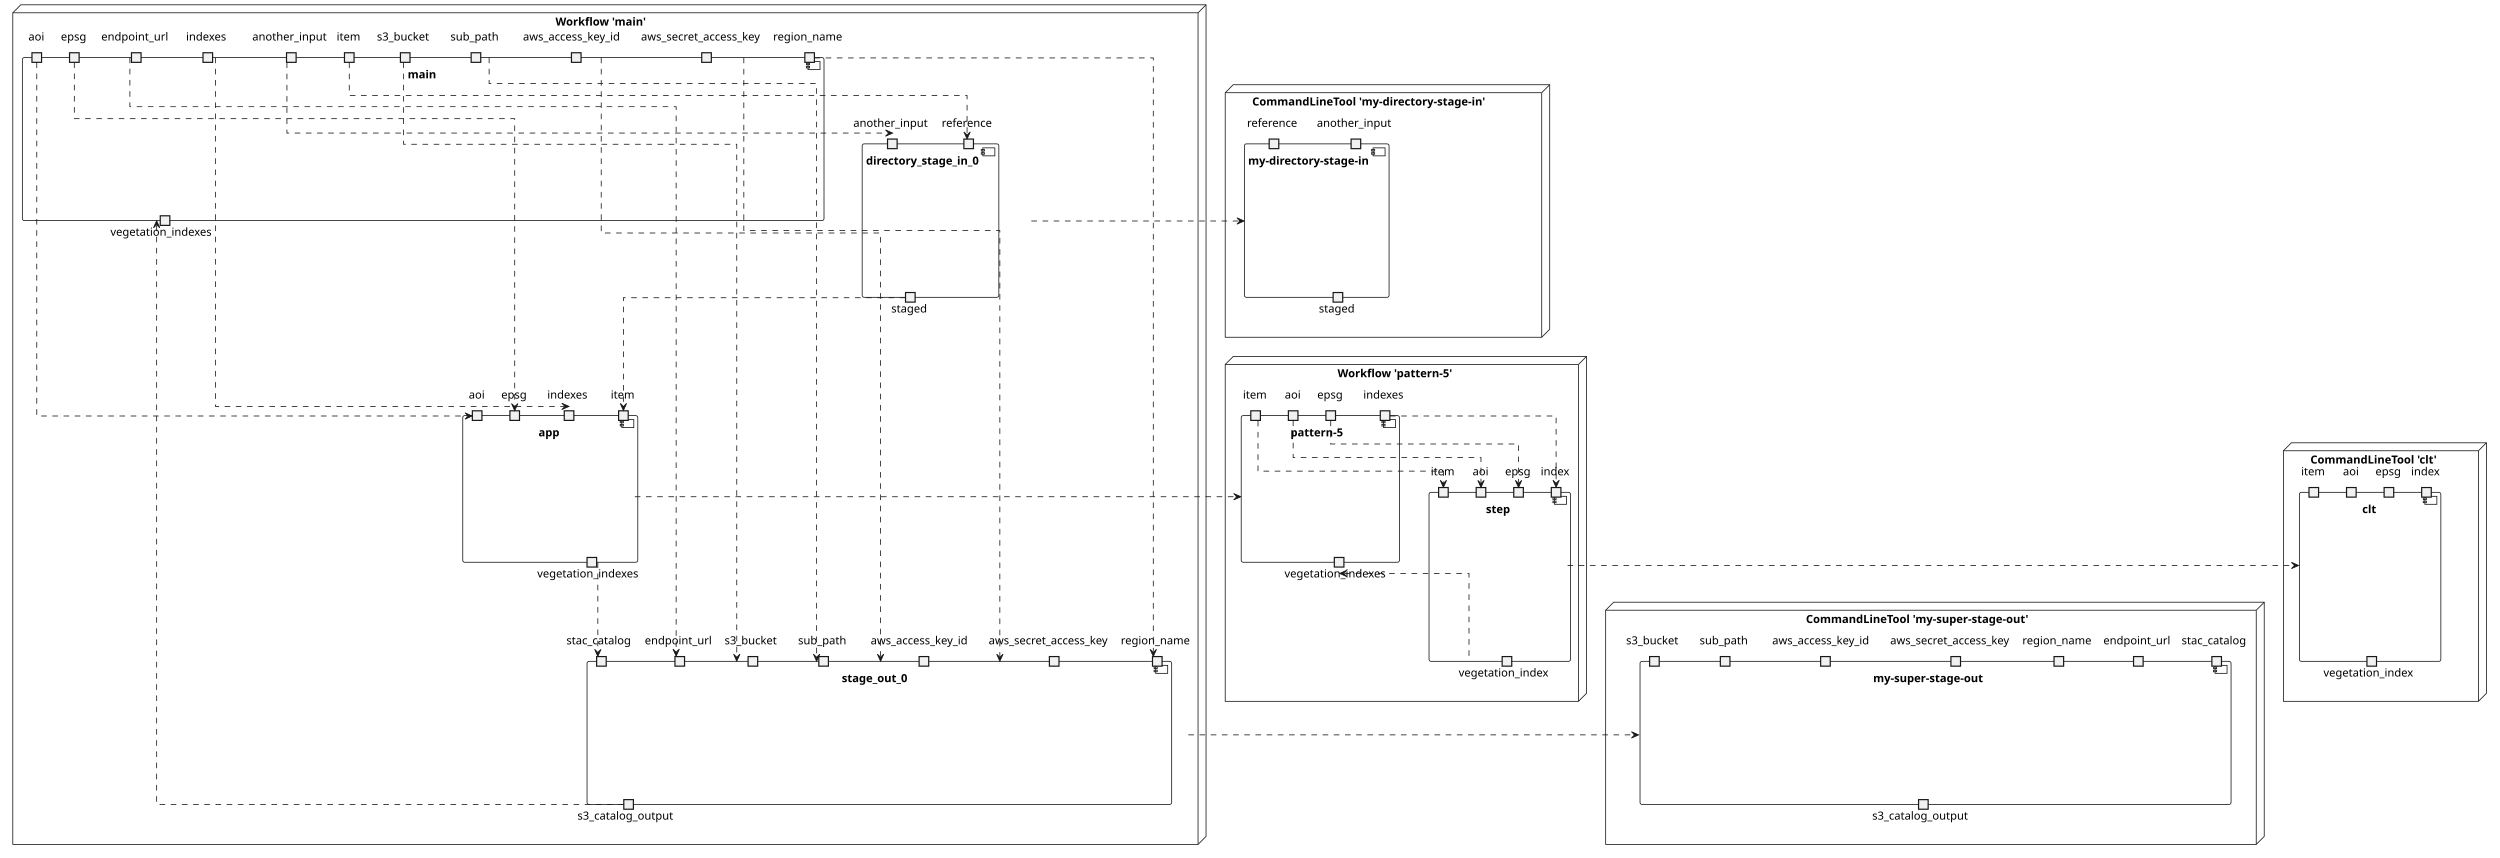
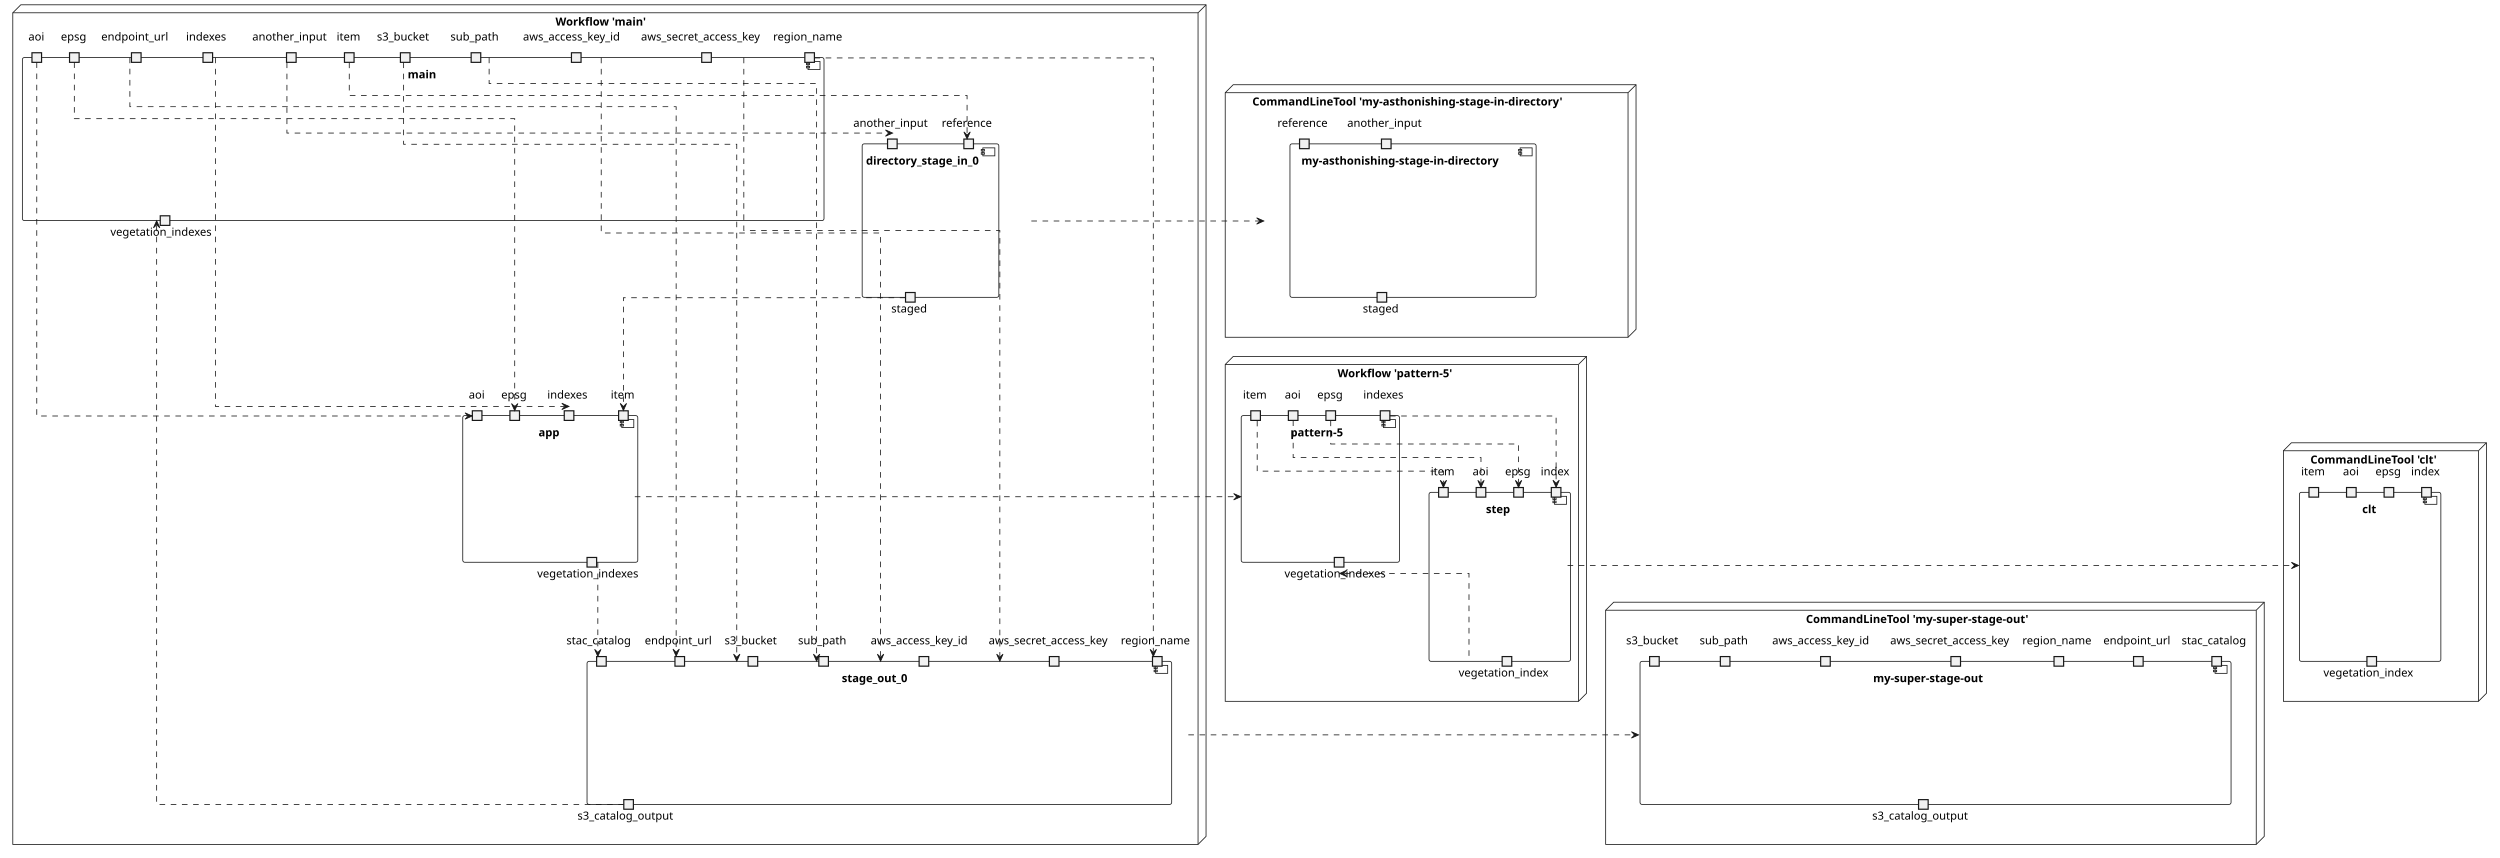
<svg xmlns="http://www.w3.org/2000/svg" contentStyleType="text/css" data-diagram-type="DESCRIPTION" height="1073px" preserveAspectRatio="none" style="width:3128px;height:1073px;background:#FFFFFF;" version="1.1" viewBox="0 0 3128 1073" width="3128px" zoomAndPan="magnify">
  <defs />
  <g>
    <g class="cluster" data-entity="Workflow 'main'" data-source-line="4" data-uid="ent0002" id="cluster_Workflow 'main'">
      <polygon fill="none" points="16,16,26,6,1509,6,1509,1046.5,1499,1056.5,16,1056.5,16,16" style="stroke:#181818;stroke-width:1;" />
      <line style="stroke:#181818;stroke-width:1;" x1="1499" x2="1509" y1="16" y2="6" />
      <line style="stroke:#181818;stroke-width:1;" x1="16" x2="1499" y1="16" y2="16" />
      <line style="stroke:#181818;stroke-width:1;" x1="1499" x2="1499" y1="16" y2="1056.5" />
      <text fill="#000000" font-family="sans-serif" font-size="14" font-weight="bold" lengthAdjust="spacing" textLength="126.964" x="695.018" y="31.995">Workflow 'main'</text>
    </g>
    <g class="cluster" data-entity="main" data-source-line="5" data-uid="ent0003" id="cluster_main">
      <rect fill="none" height="204" rx="2.5" ry="2.5" style="stroke:#181818;stroke-width:1;" width="1003" x="28" y="72" />
      <rect fill="none" height="10" style="stroke:#181818;stroke-width:1;" width="15" x="1011" y="77" />
      <rect fill="none" height="2" style="stroke:#181818;stroke-width:1;" width="4" x="1009" y="79" />
      <rect fill="none" height="2" style="stroke:#181818;stroke-width:1;" width="4" x="1009" y="83" />
      <text fill="#000000" font-family="sans-serif" font-size="14" font-weight="bold" lengthAdjust="spacing" textLength="38.801" x="510.1" y="97.995">main</text>
    </g>
    <g class="cluster" data-entity="main_directory_stage_in_0" data-source-line="35" data-uid="ent0016" id="cluster_main_directory_stage_in_0">
      <rect fill="none" height="192" rx="2.5" ry="2.5" style="stroke:#181818;stroke-width:1;" width="171" x="1078.75" y="180" />
      <rect fill="none" height="10" style="stroke:#181818;stroke-width:1;" width="15" x="1229.75" y="185" />
      <rect fill="none" height="2" style="stroke:#181818;stroke-width:1;" width="4" x="1227.75" y="187" />
      <rect fill="none" height="2" style="stroke:#181818;stroke-width:1;" width="4" x="1227.75" y="191" />
      <text fill="#000000" font-family="sans-serif" font-size="14" font-weight="bold" lengthAdjust="spacing" textLength="161.356" x="1083.572" y="205.995">directory_stage_in_0</text>
    </g>
    <g class="cluster" data-entity="main_app" data-source-line="49" data-uid="ent0022" id="cluster_main_app">
      <rect fill="none" height="183.5" rx="2.5" ry="2.5" style="stroke:#181818;stroke-width:1;" width="219" x="579" y="520" />
      <rect fill="none" height="10" style="stroke:#181818;stroke-width:1;" width="15" x="778" y="525" />
      <rect fill="none" height="2" style="stroke:#181818;stroke-width:1;" width="4" x="776" y="527" />
      <rect fill="none" height="2" style="stroke:#181818;stroke-width:1;" width="4" x="776" y="531" />
      <text fill="#000000" font-family="sans-serif" font-size="14" font-weight="bold" lengthAdjust="spacing" textLength="29.49" x="673.755" y="545.995">app</text>
    </g>
    <g class="cluster" data-entity="main_stage_out_0" data-source-line="69" data-uid="ent0032" id="cluster_main_stage_out_0">
      <rect fill="none" height="179" rx="2.5" ry="2.5" style="stroke:#181818;stroke-width:1;" width="731.5" x="734.5" y="827.5" />
      <rect fill="none" height="10" style="stroke:#181818;stroke-width:1;" width="15" x="1446" y="832.5" />
      <rect fill="none" height="2" style="stroke:#181818;stroke-width:1;" width="4" x="1444" y="834.5" />
      <rect fill="none" height="2" style="stroke:#181818;stroke-width:1;" width="4" x="1444" y="838.5" />
      <text fill="#000000" font-family="sans-serif" font-size="14" font-weight="bold" lengthAdjust="spacing" textLength="94.008" x="1053.246" y="853.495">stage_out_0</text>
    </g>
-     <g class="cluster" data-entity="CommandLineTool 'my-directory-stage-in'" data-source-line="100" data-uid="ent0048" id="cluster_CommandLineTool 'my-directory-stage-in'">
-       <polygon fill="none" points="1533,116,1543,106,1939,106,1939,412,1929,422,1533,422,1533,116" style="stroke:#181818;stroke-width:1;" />
-       <line style="stroke:#181818;stroke-width:1;" x1="1929" x2="1939" y1="116" y2="106" />
-       <line style="stroke:#181818;stroke-width:1;" x1="1533" x2="1929" y1="116" y2="116" />
-       <line style="stroke:#181818;stroke-width:1;" x1="1929" x2="1929" y1="116" y2="422" />
-       <text fill="#000000" font-family="sans-serif" font-size="14" font-weight="bold" lengthAdjust="spacing" textLength="330.477" x="1566.762" y="131.995">CommandLineTool 'my-directory-stage-in'</text>
-     </g>
-     <g class="cluster" data-entity="my_directory_stage_in" data-source-line="101" data-uid="ent0049" id="cluster_my_directory_stage_in">
-       <rect fill="none" height="192" rx="2.5" ry="2.5" style="stroke:#181818;stroke-width:1;" width="181" x="1557" y="180" />
-       <rect fill="none" height="10" style="stroke:#181818;stroke-width:1;" width="15" x="1718" y="185" />
-       <rect fill="none" height="2" style="stroke:#181818;stroke-width:1;" width="4" x="1716" y="187" />
-       <rect fill="none" height="2" style="stroke:#181818;stroke-width:1;" width="4" x="1716" y="191" />
-       <text fill="#000000" font-family="sans-serif" font-size="14" font-weight="bold" lengthAdjust="spacing" textLength="171.76" x="1561.62" y="205.995">my-directory-stage-in</text>
+     <g class="cluster" data-entity="CommandLineTool 'my-asthonishing-stage-in-directory'" data-source-line="100" data-uid="ent0048" id="cluster_CommandLineTool 'my-asthonishing-stage-in-directory'">
+       <polygon fill="none" points="1533,116,1543,106,2047,106,2047,412,2037,422,1533,422,1533,116" style="stroke:#181818;stroke-width:1;" />
+       <line style="stroke:#181818;stroke-width:1;" x1="2037" x2="2047" y1="116" y2="106" />
+       <line style="stroke:#181818;stroke-width:1;" x1="1533" x2="2037" y1="116" y2="116" />
+       <line style="stroke:#181818;stroke-width:1;" x1="2037" x2="2037" y1="116" y2="422" />
+       <text fill="#000000" font-family="sans-serif" font-size="14" font-weight="bold" lengthAdjust="spacing" textLength="438.197" x="1566.901" y="131.995">CommandLineTool 'my-asthonishing-stage-in-directory'</text>
+     </g>
+     <g class="cluster" data-entity="my_asthonishing_stage_in_directory" data-source-line="101" data-uid="ent0049" id="cluster_my_asthonishing_stage_in_directory">
+       <rect fill="none" height="192" rx="2.5" ry="2.5" style="stroke:#181818;stroke-width:1;" width="308" x="1614" y="180" />
+       <rect fill="none" height="10" style="stroke:#181818;stroke-width:1;" width="15" x="1902" y="185" />
+       <rect fill="none" height="2" style="stroke:#181818;stroke-width:1;" width="4" x="1900" y="187" />
+       <rect fill="none" height="2" style="stroke:#181818;stroke-width:1;" width="4" x="1900" y="191" />
+       <text fill="#000000" font-family="sans-serif" font-size="14" font-weight="bold" lengthAdjust="spacing" textLength="279.481" x="1628.26" y="205.995">my-asthonishing-stage-in-directory</text>
    </g>
    <g class="cluster" data-entity="Workflow 'pattern-5'" data-source-line="115" data-uid="ent0053" id="cluster_Workflow 'pattern-5'">
      <polygon fill="none" points="1533,456,1543,446,1985,446,1985,867.5,1975,877.5,1533,877.5,1533,456" style="stroke:#181818;stroke-width:1;" />
      <line style="stroke:#181818;stroke-width:1;" x1="1975" x2="1985" y1="456" y2="446" />
      <line style="stroke:#181818;stroke-width:1;" x1="1533" x2="1975" y1="456" y2="456" />
      <line style="stroke:#181818;stroke-width:1;" x1="1975" x2="1975" y1="456" y2="877.5" />
      <text fill="#000000" font-family="sans-serif" font-size="14" font-weight="bold" lengthAdjust="spacing" textLength="162.935" x="1673.533" y="471.995">Workflow 'pattern-5'</text>
    </g>
    <g class="cluster" data-entity="pattern_5" data-source-line="116" data-uid="ent0054" id="cluster_pattern_5">
      <rect fill="none" height="183.5" rx="2.5" ry="2.5" style="stroke:#181818;stroke-width:1;" width="198" x="1553" y="520" />
      <rect fill="none" height="10" style="stroke:#181818;stroke-width:1;" width="15" x="1731" y="525" />
      <rect fill="none" height="2" style="stroke:#181818;stroke-width:1;" width="4" x="1729" y="527" />
      <rect fill="none" height="2" style="stroke:#181818;stroke-width:1;" width="4" x="1729" y="531" />
      <text fill="#000000" font-family="sans-serif" font-size="14" font-weight="bold" lengthAdjust="spacing" textLength="74.772" x="1614.614" y="545.995">pattern-5</text>
    </g>
    <g class="cluster" data-entity="pattern_5_step" data-source-line="132" data-uid="ent0060" id="cluster_pattern_5_step">
      <rect fill="none" height="211.5" rx="2.5" ry="2.5" style="stroke:#181818;stroke-width:1;" width="177" x="1788" y="616" />
      <rect fill="none" height="10" style="stroke:#181818;stroke-width:1;" width="15" x="1945" y="621" />
      <rect fill="none" height="2" style="stroke:#181818;stroke-width:1;" width="4" x="1943" y="623" />
      <rect fill="none" height="2" style="stroke:#181818;stroke-width:1;" width="4" x="1943" y="627" />
      <text fill="#000000" font-family="sans-serif" font-size="14" font-weight="bold" lengthAdjust="spacing" textLength="34.542" x="1859.229" y="641.995">step</text>
    </g>
    <g class="cluster" data-entity="CommandLineTool 'my-super-stage-out'" data-source-line="154" data-uid="ent0070" id="cluster_CommandLineTool 'my-super-stage-out'">
      <polygon fill="none" points="2009,763.5,2019,753.5,2833,753.5,2833,1046.5,2823,1056.5,2009,1056.5,2009,763.5" style="stroke:#181818;stroke-width:1;" />
      <line style="stroke:#181818;stroke-width:1;" x1="2823" x2="2833" y1="763.5" y2="753.5" />
      <line style="stroke:#181818;stroke-width:1;" x1="2009" x2="2823" y1="763.5" y2="763.5" />
      <line style="stroke:#181818;stroke-width:1;" x1="2823" x2="2823" y1="763.5" y2="1056.5" />
      <text fill="#000000" font-family="sans-serif" font-size="14" font-weight="bold" lengthAdjust="spacing" textLength="314.85" x="2259.575" y="779.495">CommandLineTool 'my-super-stage-out'</text>
    </g>
    <g class="cluster" data-entity="my_super_stage_out" data-source-line="155" data-uid="ent0071" id="cluster_my_super_stage_out">
      <rect fill="none" height="179" rx="2.5" ry="2.5" style="stroke:#181818;stroke-width:1;" width="739.5" x="2052" y="827.5" />
      <rect fill="none" height="10" style="stroke:#181818;stroke-width:1;" width="15" x="2771.5" y="832.5" />
      <rect fill="none" height="2" style="stroke:#181818;stroke-width:1;" width="4" x="2769.5" y="834.5" />
      <rect fill="none" height="2" style="stroke:#181818;stroke-width:1;" width="4" x="2769.5" y="838.5" />
      <text fill="#000000" font-family="sans-serif" font-size="14" font-weight="bold" lengthAdjust="spacing" textLength="156.133" x="2343.684" y="853.495">my-super-stage-out</text>
    </g>
    <g class="cluster" data-entity="CommandLineTool 'clt'" data-source-line="179" data-uid="ent0080" id="cluster_CommandLineTool 'clt'">
      <polygon fill="none" points="2857,564,2867,554,3111,554,3111,867.5,3101,877.5,2857,877.5,2857,564" style="stroke:#181818;stroke-width:1;" />
      <line style="stroke:#181818;stroke-width:1;" x1="3101" x2="3111" y1="564" y2="554" />
      <line style="stroke:#181818;stroke-width:1;" x1="2857" x2="3101" y1="564" y2="564" />
      <line style="stroke:#181818;stroke-width:1;" x1="3101" x2="3101" y1="564" y2="877.5" />
      <text fill="#000000" font-family="sans-serif" font-size="14" font-weight="bold" lengthAdjust="spacing" textLength="178.507" x="2890.747" y="579.995">CommandLineTool 'clt'</text>
    </g>
    <g class="cluster" data-entity="clt" data-source-line="180" data-uid="ent0081" id="cluster_clt">
      <rect fill="none" height="211.5" rx="2.5" ry="2.5" style="stroke:#181818;stroke-width:1;" width="177" x="2877" y="616" />
      <rect fill="none" height="10" style="stroke:#181818;stroke-width:1;" width="15" x="3034" y="621" />
      <rect fill="none" height="2" style="stroke:#181818;stroke-width:1;" width="4" x="3032" y="623" />
      <rect fill="none" height="2" style="stroke:#181818;stroke-width:1;" width="4" x="3032" y="627" />
      <text fill="#000000" font-family="sans-serif" font-size="14" font-weight="bold" lengthAdjust="spacing" textLength="19.79" x="2955.605" y="641.995">clt</text>
    </g>
    <g class="entity" data-entity="main_aoi" data-source-line="7" data-uid="ent0004" id="entity_main_aoi">
      <text fill="#000000" font-family="sans-serif" font-size="14" lengthAdjust="spacing" textLength="21.034" x="35.483" y="50.698">aoi</text>
      <rect fill="#F1F1F1" height="12" style="stroke:#181818;stroke-width:1.5;" width="12" x="40" y="66" />
    </g>
    <g class="entity" data-entity="main_epsg" data-source-line="9" data-uid="ent0005" id="entity_main_epsg">
      <text fill="#000000" font-family="sans-serif" font-size="14" lengthAdjust="spacing" textLength="33.681" x="76.16" y="50.698">epsg</text>
      <rect fill="#F1F1F1" height="12" style="stroke:#181818;stroke-width:1.5;" width="12" x="87" y="66" />
    </g>
    <g class="entity" data-entity="main_indexes" data-source-line="11" data-uid="ent0006" id="entity_main_indexes">
      <text fill="#000000" font-family="sans-serif" font-size="14" lengthAdjust="spacing" textLength="54.455" x="232.773" y="50.698">indexes</text>
      <rect fill="#F1F1F1" height="12" style="stroke:#181818;stroke-width:1.5;" width="12" x="254" y="66" />
    </g>
    <g class="entity" data-entity="main_another_input" data-source-line="13" data-uid="ent0007" id="entity_main_another_input">
      <text fill="#000000" font-family="sans-serif" font-size="14" lengthAdjust="spacing" textLength="97.761" x="315.62" y="50.698">another_input</text>
      <rect fill="#F1F1F1" height="12" style="stroke:#181818;stroke-width:1.5;" width="12" x="358.5" y="66" />
    </g>
    <g class="entity" data-entity="main_item" data-source-line="15" data-uid="ent0008" id="entity_main_item">
      <text fill="#000000" font-family="sans-serif" font-size="14" lengthAdjust="spacing" textLength="31.63" x="421.185" y="50.698">item</text>
      <rect fill="#F1F1F1" height="12" style="stroke:#181818;stroke-width:1.5;" width="12" x="431" y="66" />
    </g>
    <g class="entity" data-entity="main_s3_bucket" data-source-line="17" data-uid="ent0009" id="entity_main_s3_bucket">
      <text fill="#000000" font-family="sans-serif" font-size="14" lengthAdjust="spacing" textLength="70.868" x="471.566" y="50.698">s3_bucket</text>
      <rect fill="#F1F1F1" height="12" style="stroke:#181818;stroke-width:1.5;" width="12" x="501" y="66" />
    </g>
    <g class="entity" data-entity="main_sub_path" data-source-line="19" data-uid="ent0010" id="entity_main_sub_path">
      <text fill="#000000" font-family="sans-serif" font-size="14" lengthAdjust="spacing" textLength="63.882" x="563.559" y="50.698">sub_path</text>
      <rect fill="#F1F1F1" height="12" style="stroke:#181818;stroke-width:1.5;" width="12" x="589.5" y="66" />
    </g>
    <g class="entity" data-entity="main_aws_access_key_id" data-source-line="21" data-uid="ent0011" id="entity_main_aws_access_key_id">
      <text fill="#000000" font-family="sans-serif" font-size="14" lengthAdjust="spacing" textLength="133.28" x="654.36" y="50.698">aws_access_key_id</text>
      <rect fill="#F1F1F1" height="12" style="stroke:#181818;stroke-width:1.5;" width="12" x="715" y="66" />
    </g>
    <g class="entity" data-entity="main_aws_secret_access_key" data-source-line="23" data-uid="ent0012" id="entity_main_aws_secret_access_key">
      <text fill="#000000" font-family="sans-serif" font-size="14" lengthAdjust="spacing" textLength="163.967" x="802.017" y="50.698">aws_secret_access_key</text>
      <rect fill="#F1F1F1" height="12" style="stroke:#181818;stroke-width:1.5;" width="12" x="878" y="66" />
    </g>
    <g class="entity" data-entity="main_region_name" data-source-line="25" data-uid="ent0013" id="entity_main_region_name">
      <text fill="#000000" font-family="sans-serif" font-size="14" lengthAdjust="spacing" textLength="91.287" x="967.356" y="50.698">region_name</text>
      <rect fill="#F1F1F1" height="12" style="stroke:#181818;stroke-width:1.5;" width="12" x="1007" y="66" />
    </g>
    <g class="entity" data-entity="main_endpoint_url" data-source-line="27" data-uid="ent0014" id="entity_main_endpoint_url">
      <text fill="#000000" font-family="sans-serif" font-size="14" lengthAdjust="spacing" textLength="87.596" x="126.702" y="50.698">endpoint_url</text>
      <rect fill="#F1F1F1" height="12" style="stroke:#181818;stroke-width:1.5;" width="12" x="164.5" y="66" />
    </g>
    <g class="entity" data-entity="main_vegetation_indexes" data-source-line="30" data-uid="ent0015" id="entity_main_vegetation_indexes">
      <text fill="#000000" font-family="sans-serif" font-size="14" lengthAdjust="spacing" textLength="136.739" x="138.13" y="294.995">vegetation_indexes</text>
      <rect fill="#F1F1F1" height="12" style="stroke:#181818;stroke-width:1.5;" width="12" x="200.5" y="270" />
    </g>
    <g class="entity" data-entity="main_directory_stage_in_0_reference" data-source-line="37" data-uid="ent0017" id="entity_main_directory_stage_in_0_reference">
      <text fill="#000000" font-family="sans-serif" font-size="14" lengthAdjust="spacing" textLength="67.464" x="1178.268" y="158.698">reference</text>
      <rect fill="#F1F1F1" height="12" style="stroke:#181818;stroke-width:1.5;" width="12" x="1206" y="174" />
    </g>
    <g class="entity" data-entity="main_directory_stage_in_0_another_input" data-source-line="40" data-uid="ent0019" id="entity_main_directory_stage_in_0_another_input">
      <text fill="#000000" font-family="sans-serif" font-size="14" lengthAdjust="spacing" textLength="97.761" x="1067.62" y="158.698">another_input</text>
      <rect fill="#F1F1F1" height="12" style="stroke:#181818;stroke-width:1.5;" width="12" x="1110.5" y="174" />
    </g>
    <g class="entity" data-entity="main_directory_stage_in_0_staged" data-source-line="45" data-uid="ent0021" id="entity_main_directory_stage_in_0_staged">
      <text fill="#000000" font-family="sans-serif" font-size="14" lengthAdjust="spacing" textLength="47.749" x="1115.126" y="390.995">staged</text>
      <rect fill="#F1F1F1" height="12" style="stroke:#181818;stroke-width:1.5;" width="12" x="1133" y="366" />
    </g>
    <g class="entity" data-entity="main_app_aoi" data-source-line="51" data-uid="ent0023" id="entity_main_app_aoi">
      <text fill="#000000" font-family="sans-serif" font-size="14" lengthAdjust="spacing" textLength="21.034" x="586.483" y="498.698">aoi</text>
      <rect fill="#F1F1F1" height="12" style="stroke:#181818;stroke-width:1.5;" width="12" x="591" y="514" />
    </g>
    <g class="entity" data-entity="main_app_epsg" data-source-line="54" data-uid="ent0025" id="entity_main_app_epsg">
      <text fill="#000000" font-family="sans-serif" font-size="14" lengthAdjust="spacing" textLength="33.681" x="627.16" y="498.698">epsg</text>
      <rect fill="#F1F1F1" height="12" style="stroke:#181818;stroke-width:1.5;" width="12" x="638" y="514" />
    </g>
    <g class="entity" data-entity="main_app_indexes" data-source-line="57" data-uid="ent0027" id="entity_main_app_indexes">
      <text fill="#000000" font-family="sans-serif" font-size="14" lengthAdjust="spacing" textLength="54.455" x="684.773" y="498.698">indexes</text>
      <rect fill="#F1F1F1" height="12" style="stroke:#181818;stroke-width:1.5;" width="12" x="706" y="514" />
    </g>
    <g class="entity" data-entity="main_app_item" data-source-line="60" data-uid="ent0029" id="entity_main_app_item">
      <text fill="#000000" font-family="sans-serif" font-size="14" lengthAdjust="spacing" textLength="31.63" x="764.185" y="498.698">item</text>
      <rect fill="#F1F1F1" height="12" style="stroke:#181818;stroke-width:1.5;" width="12" x="774" y="514" />
    </g>
    <g class="entity" data-entity="main_app_vegetation_indexes" data-source-line="65" data-uid="ent0031" id="entity_main_app_vegetation_indexes">
      <text fill="#000000" font-family="sans-serif" font-size="14" lengthAdjust="spacing" textLength="136.739" x="672.13" y="722.495">vegetation_indexes</text>
      <rect fill="#F1F1F1" height="12" style="stroke:#181818;stroke-width:1.5;" width="12" x="734.5" y="697.5" />
    </g>
    <g class="entity" data-entity="main_stage_out_0_s3_bucket" data-source-line="71" data-uid="ent0033" id="entity_main_stage_out_0_s3_bucket">
      <text fill="#000000" font-family="sans-serif" font-size="14" lengthAdjust="spacing" textLength="70.868" x="906.566" y="806.198">s3_bucket</text>
      <rect fill="#F1F1F1" height="12" style="stroke:#181818;stroke-width:1.5;" width="12" x="936" y="821.5" />
    </g>
    <g class="entity" data-entity="main_stage_out_0_sub_path" data-source-line="74" data-uid="ent0035" id="entity_main_stage_out_0_sub_path">
      <text fill="#000000" font-family="sans-serif" font-size="14" lengthAdjust="spacing" textLength="63.882" x="998.559" y="806.198">sub_path</text>
      <rect fill="#F1F1F1" height="12" style="stroke:#181818;stroke-width:1.5;" width="12" x="1024.5" y="821.5" />
    </g>
    <g class="entity" data-entity="main_stage_out_0_aws_access_key_id" data-source-line="77" data-uid="ent0037" id="entity_main_stage_out_0_aws_access_key_id">
      <text fill="#000000" font-family="sans-serif" font-size="14" lengthAdjust="spacing" textLength="133.28" x="1089.36" y="806.198">aws_access_key_id</text>
      <rect fill="#F1F1F1" height="12" style="stroke:#181818;stroke-width:1.5;" width="12" x="1150" y="821.5" />
    </g>
    <g class="entity" data-entity="main_stage_out_0_aws_secret_access_key" data-source-line="80" data-uid="ent0039" id="entity_main_stage_out_0_aws_secret_access_key">
      <text fill="#000000" font-family="sans-serif" font-size="14" lengthAdjust="spacing" textLength="163.967" x="1237.017" y="806.198">aws_secret_access_key</text>
      <rect fill="#F1F1F1" height="12" style="stroke:#181818;stroke-width:1.5;" width="12" x="1313" y="821.5" />
    </g>
    <g class="entity" data-entity="main_stage_out_0_region_name" data-source-line="83" data-uid="ent0041" id="entity_main_stage_out_0_region_name">
      <text fill="#000000" font-family="sans-serif" font-size="14" lengthAdjust="spacing" textLength="91.287" x="1402.356" y="806.198">region_name</text>
      <rect fill="#F1F1F1" height="12" style="stroke:#181818;stroke-width:1.5;" width="12" x="1442" y="821.5" />
    </g>
    <g class="entity" data-entity="main_stage_out_0_endpoint_url" data-source-line="86" data-uid="ent0043" id="entity_main_stage_out_0_endpoint_url">
      <text fill="#000000" font-family="sans-serif" font-size="14" lengthAdjust="spacing" textLength="87.596" x="806.702" y="806.198">endpoint_url</text>
      <rect fill="#F1F1F1" height="12" style="stroke:#181818;stroke-width:1.5;" width="12" x="844.5" y="821.5" />
    </g>
    <g class="entity" data-entity="main_stage_out_0_stac_catalog" data-source-line="89" data-uid="ent0045" id="entity_main_stage_out_0_stac_catalog">
      <text fill="#000000" font-family="sans-serif" font-size="14" lengthAdjust="spacing" textLength="87.746" x="708.627" y="806.198">stac_catalog</text>
      <rect fill="#F1F1F1" height="12" style="stroke:#181818;stroke-width:1.5;" width="12" x="746.5" y="821.5" />
    </g>
    <g class="entity" data-entity="main_stage_out_0_s3_catalog_output" data-source-line="94" data-uid="ent0047" id="entity_main_stage_out_0_s3_catalog_output">
      <text fill="#000000" font-family="sans-serif" font-size="14" lengthAdjust="spacing" textLength="128.065" x="722.468" y="1025.495">s3_catalog_output</text>
      <rect fill="#F1F1F1" height="12" style="stroke:#181818;stroke-width:1.5;" width="12" x="780.5" y="1000.5" />
    </g>
-     <g class="entity" data-entity="my_directory_stage_in_reference" data-source-line="103" data-uid="ent0050" id="entity_my_directory_stage_in_reference">
-       <text fill="#000000" font-family="sans-serif" font-size="14" lengthAdjust="spacing" textLength="67.464" x="1560.268" y="158.698">reference</text>
-       <rect fill="#F1F1F1" height="12" style="stroke:#181818;stroke-width:1.5;" width="12" x="1588" y="174" />
-     </g>
-     <g class="entity" data-entity="my_directory_stage_in_another_input" data-source-line="105" data-uid="ent0051" id="entity_my_directory_stage_in_another_input">
-       <text fill="#000000" font-family="sans-serif" font-size="14" lengthAdjust="spacing" textLength="97.761" x="1647.62" y="158.698">another_input</text>
-       <rect fill="#F1F1F1" height="12" style="stroke:#181818;stroke-width:1.5;" width="12" x="1690.5" y="174" />
-     </g>
-     <g class="entity" data-entity="my_directory_stage_in_staged" data-source-line="108" data-uid="ent0052" id="entity_my_directory_stage_in_staged">
-       <text fill="#000000" font-family="sans-serif" font-size="14" lengthAdjust="spacing" textLength="47.749" x="1650.126" y="390.995">staged</text>
-       <rect fill="#F1F1F1" height="12" style="stroke:#181818;stroke-width:1.5;" width="12" x="1668" y="366" />
+     <g class="entity" data-entity="my_asthonishing_stage_in_directory_reference" data-source-line="103" data-uid="ent0050" id="entity_my_asthonishing_stage_in_directory_reference">
+       <text fill="#000000" font-family="sans-serif" font-size="14" lengthAdjust="spacing" textLength="67.464" x="1598.268" y="158.698">reference</text>
+       <rect fill="#F1F1F1" height="12" style="stroke:#181818;stroke-width:1.5;" width="12" x="1626" y="174" />
+     </g>
+     <g class="entity" data-entity="my_asthonishing_stage_in_directory_another_input" data-source-line="105" data-uid="ent0051" id="entity_my_asthonishing_stage_in_directory_another_input">
+       <text fill="#000000" font-family="sans-serif" font-size="14" lengthAdjust="spacing" textLength="97.761" x="1685.62" y="158.698">another_input</text>
+       <rect fill="#F1F1F1" height="12" style="stroke:#181818;stroke-width:1.5;" width="12" x="1728.5" y="174" />
+     </g>
+     <g class="entity" data-entity="my_asthonishing_stage_in_directory_staged" data-source-line="108" data-uid="ent0052" id="entity_my_asthonishing_stage_in_directory_staged">
+       <text fill="#000000" font-family="sans-serif" font-size="14" lengthAdjust="spacing" textLength="47.749" x="1705.126" y="390.995">staged</text>
+       <rect fill="#F1F1F1" height="12" style="stroke:#181818;stroke-width:1.5;" width="12" x="1723" y="366" />
    </g>
    <g class="entity" data-entity="pattern_5_aoi" data-source-line="118" data-uid="ent0055" id="entity_pattern_5_aoi">
      <text fill="#000000" font-family="sans-serif" font-size="14" lengthAdjust="spacing" textLength="21.034" x="1607.483" y="498.698">aoi</text>
      <rect fill="#F1F1F1" height="12" style="stroke:#181818;stroke-width:1.5;" width="12" x="1612" y="514" />
    </g>
    <g class="entity" data-entity="pattern_5_epsg" data-source-line="120" data-uid="ent0056" id="entity_pattern_5_epsg">
      <text fill="#000000" font-family="sans-serif" font-size="14" lengthAdjust="spacing" textLength="33.681" x="1648.16" y="498.698">epsg</text>
      <rect fill="#F1F1F1" height="12" style="stroke:#181818;stroke-width:1.5;" width="12" x="1659" y="514" />
    </g>
    <g class="entity" data-entity="pattern_5_indexes" data-source-line="122" data-uid="ent0057" id="entity_pattern_5_indexes">
      <text fill="#000000" font-family="sans-serif" font-size="14" lengthAdjust="spacing" textLength="54.455" x="1705.773" y="498.698">indexes</text>
      <rect fill="#F1F1F1" height="12" style="stroke:#181818;stroke-width:1.5;" width="12" x="1727" y="514" />
    </g>
    <g class="entity" data-entity="pattern_5_item" data-source-line="124" data-uid="ent0058" id="entity_pattern_5_item">
      <text fill="#000000" font-family="sans-serif" font-size="14" lengthAdjust="spacing" textLength="31.63" x="1555.185" y="498.698">item</text>
      <rect fill="#F1F1F1" height="12" style="stroke:#181818;stroke-width:1.5;" width="12" x="1565" y="514" />
    </g>
    <g class="entity" data-entity="pattern_5_vegetation_indexes" data-source-line="127" data-uid="ent0059" id="entity_pattern_5_vegetation_indexes">
      <text fill="#000000" font-family="sans-serif" font-size="14" lengthAdjust="spacing" textLength="136.739" x="1607.13" y="722.495">vegetation_indexes</text>
      <rect fill="#F1F1F1" height="12" style="stroke:#181818;stroke-width:1.5;" width="12" x="1669.5" y="697.5" />
    </g>
    <g class="entity" data-entity="pattern_5_step_item" data-source-line="134" data-uid="ent0061" id="entity_pattern_5_step_item">
      <text fill="#000000" font-family="sans-serif" font-size="14" lengthAdjust="spacing" textLength="31.63" x="1790.185" y="594.698">item</text>
      <rect fill="#F1F1F1" height="12" style="stroke:#181818;stroke-width:1.5;" width="12" x="1800" y="610" />
    </g>
    <g class="entity" data-entity="pattern_5_step_aoi" data-source-line="137" data-uid="ent0063" id="entity_pattern_5_step_aoi">
      <text fill="#000000" font-family="sans-serif" font-size="14" lengthAdjust="spacing" textLength="21.034" x="1842.483" y="594.698">aoi</text>
      <rect fill="#F1F1F1" height="12" style="stroke:#181818;stroke-width:1.5;" width="12" x="1847" y="610" />
    </g>
    <g class="entity" data-entity="pattern_5_step_epsg" data-source-line="140" data-uid="ent0065" id="entity_pattern_5_step_epsg">
      <text fill="#000000" font-family="sans-serif" font-size="14" lengthAdjust="spacing" textLength="33.681" x="1883.16" y="594.698">epsg</text>
      <rect fill="#F1F1F1" height="12" style="stroke:#181818;stroke-width:1.5;" width="12" x="1894" y="610" />
    </g>
    <g class="entity" data-entity="pattern_5_step_index" data-source-line="143" data-uid="ent0067" id="entity_pattern_5_step_index">
      <text fill="#000000" font-family="sans-serif" font-size="14" lengthAdjust="spacing" textLength="38.548" x="1927.726" y="594.698">index</text>
      <rect fill="#F1F1F1" height="12" style="stroke:#181818;stroke-width:1.5;" width="12" x="1941" y="610" />
    </g>
    <g class="entity" data-entity="pattern_5_step_vegetation_index" data-source-line="148" data-uid="ent0069" id="entity_pattern_5_step_vegetation_index">
      <text fill="#000000" font-family="sans-serif" font-size="14" lengthAdjust="spacing" textLength="120.832" x="1825.084" y="846.495">vegetation_index</text>
      <rect fill="#F1F1F1" height="12" style="stroke:#181818;stroke-width:1.5;" width="12" x="1879.5" y="821.5" />
    </g>
    <g class="entity" data-entity="my_super_stage_out_s3_bucket" data-source-line="157" data-uid="ent0072" id="entity_my_super_stage_out_s3_bucket">
      <text fill="#000000" font-family="sans-serif" font-size="14" lengthAdjust="spacing" textLength="70.868" x="2034.566" y="806.198">s3_bucket</text>
      <rect fill="#F1F1F1" height="12" style="stroke:#181818;stroke-width:1.5;" width="12" x="2064" y="821.5" />
    </g>
    <g class="entity" data-entity="my_super_stage_out_sub_path" data-source-line="159" data-uid="ent0073" id="entity_my_super_stage_out_sub_path">
      <text fill="#000000" font-family="sans-serif" font-size="14" lengthAdjust="spacing" textLength="63.882" x="2126.559" y="806.198">sub_path</text>
      <rect fill="#F1F1F1" height="12" style="stroke:#181818;stroke-width:1.5;" width="12" x="2152.5" y="821.5" />
    </g>
    <g class="entity" data-entity="my_super_stage_out_aws_access_key_id" data-source-line="161" data-uid="ent0074" id="entity_my_super_stage_out_aws_access_key_id">
      <text fill="#000000" font-family="sans-serif" font-size="14" lengthAdjust="spacing" textLength="133.28" x="2217.36" y="806.198">aws_access_key_id</text>
      <rect fill="#F1F1F1" height="12" style="stroke:#181818;stroke-width:1.5;" width="12" x="2278" y="821.5" />
    </g>
    <g class="entity" data-entity="my_super_stage_out_aws_secret_access_key" data-source-line="163" data-uid="ent0075" id="entity_my_super_stage_out_aws_secret_access_key">
      <text fill="#000000" font-family="sans-serif" font-size="14" lengthAdjust="spacing" textLength="163.967" x="2365.017" y="806.198">aws_secret_access_key</text>
      <rect fill="#F1F1F1" height="12" style="stroke:#181818;stroke-width:1.5;" width="12" x="2441" y="821.5" />
    </g>
    <g class="entity" data-entity="my_super_stage_out_region_name" data-source-line="165" data-uid="ent0076" id="entity_my_super_stage_out_region_name">
      <text fill="#000000" font-family="sans-serif" font-size="14" lengthAdjust="spacing" textLength="91.287" x="2530.356" y="806.198">region_name</text>
      <rect fill="#F1F1F1" height="12" style="stroke:#181818;stroke-width:1.5;" width="12" x="2570" y="821.5" />
    </g>
    <g class="entity" data-entity="my_super_stage_out_endpoint_url" data-source-line="167" data-uid="ent0077" id="entity_my_super_stage_out_endpoint_url">
      <text fill="#000000" font-family="sans-serif" font-size="14" lengthAdjust="spacing" textLength="87.596" x="2631.702" y="806.198">endpoint_url</text>
      <rect fill="#F1F1F1" height="12" style="stroke:#181818;stroke-width:1.5;" width="12" x="2669.5" y="821.5" />
    </g>
    <g class="entity" data-entity="my_super_stage_out_stac_catalog" data-source-line="169" data-uid="ent0078" id="entity_my_super_stage_out_stac_catalog">
      <text fill="#000000" font-family="sans-serif" font-size="14" lengthAdjust="spacing" textLength="87.746" x="2729.627" y="806.198">stac_catalog</text>
      <rect fill="#F1F1F1" height="12" style="stroke:#181818;stroke-width:1.5;" width="12" x="2767.5" y="821.5" />
    </g>
    <g class="entity" data-entity="my_super_stage_out_s3_catalog_output" data-source-line="172" data-uid="ent0079" id="entity_my_super_stage_out_s3_catalog_output">
      <text fill="#000000" font-family="sans-serif" font-size="14" lengthAdjust="spacing" textLength="128.065" x="2342.468" y="1025.495">s3_catalog_output</text>
      <rect fill="#F1F1F1" height="12" style="stroke:#181818;stroke-width:1.5;" width="12" x="2400.5" y="1000.5" />
    </g>
    <g class="entity" data-entity="clt_item" data-source-line="182" data-uid="ent0082" id="entity_clt_item">
      <text fill="#000000" font-family="sans-serif" font-size="14" lengthAdjust="spacing" textLength="31.63" x="2879.185" y="594.698">item</text>
      <rect fill="#F1F1F1" height="12" style="stroke:#181818;stroke-width:1.5;" width="12" x="2889" y="610" />
    </g>
    <g class="entity" data-entity="clt_aoi" data-source-line="184" data-uid="ent0083" id="entity_clt_aoi">
      <text fill="#000000" font-family="sans-serif" font-size="14" lengthAdjust="spacing" textLength="21.034" x="2931.483" y="594.698">aoi</text>
      <rect fill="#F1F1F1" height="12" style="stroke:#181818;stroke-width:1.5;" width="12" x="2936" y="610" />
    </g>
    <g class="entity" data-entity="clt_epsg" data-source-line="186" data-uid="ent0084" id="entity_clt_epsg">
      <text fill="#000000" font-family="sans-serif" font-size="14" lengthAdjust="spacing" textLength="33.681" x="2972.16" y="594.698">epsg</text>
      <rect fill="#F1F1F1" height="12" style="stroke:#181818;stroke-width:1.5;" width="12" x="2983" y="610" />
    </g>
    <g class="entity" data-entity="clt_index" data-source-line="188" data-uid="ent0085" id="entity_clt_index">
      <text fill="#000000" font-family="sans-serif" font-size="14" lengthAdjust="spacing" textLength="38.548" x="3016.726" y="594.698">index</text>
      <rect fill="#F1F1F1" height="12" style="stroke:#181818;stroke-width:1.5;" width="12" x="3030" y="610" />
    </g>
    <g class="entity" data-entity="clt_vegetation_index" data-source-line="191" data-uid="ent0086" id="entity_clt_vegetation_index">
      <text fill="#000000" font-family="sans-serif" font-size="14" lengthAdjust="spacing" textLength="120.832" x="2907.084" y="846.495">vegetation_index</text>
      <rect fill="#F1F1F1" height="12" style="stroke:#181818;stroke-width:1.5;" width="12" x="2961.5" y="821.5" />
    </g>
    <g class="link" data-entity-1="main_item" data-entity-2="main_directory_stage_in_0_reference" data-source-line="38" data-uid="lnk18" id="link_main_item_main_directory_stage_in_0_reference">
      <path d="M437,78.21 C437,91.09 437,119.5 437,119.5 C437,119.5 1210,119.5 1210,119.5 C1210,119.5 1210,152.68 1210,167.98" fill="none" id="main_item-to-main_directory_stage_in_0_reference" style="stroke:#181818;stroke-width:1;stroke-dasharray:7.0,7.0;" />
      <polygon fill="#181818" points="1210,173.98,1214,164.98,1210,168.98,1206,164.98,1210,173.98" style="stroke:#181818;stroke-width:1;" />
    </g>
    <g class="link" data-entity-1="main_another_input" data-entity-2="main_directory_stage_in_0_another_input" data-source-line="41" data-uid="lnk20" id="link_main_another_input_main_directory_stage_in_0_another_input">
      <path d="M359,78.2 C359,99.22 359,166.5 359,166.5 C359,166.5 1099.2,166.5 1110.86,166.5" fill="none" id="main_another_input-to-main_directory_stage_in_0_another_input" style="stroke:#181818;stroke-width:1;stroke-dasharray:7.0,7.0;" />
      <polygon fill="#181818" points="1116.86,166.5,1107.86,162.5,1111.86,166.5,1107.86,170.5,1116.86,166.5" style="stroke:#181818;stroke-width:1;" />
    </g>
    <g class="link" data-entity-1="main_aoi" data-entity-2="main_app_aoi" data-source-line="52" data-uid="lnk24" id="link_main_aoi_main_app_aoi">
      <path d="M46,78 C46,131.22 46,520.5 46,520.5 C46,520.5 524.28,520.5 584.81,520.5" fill="none" id="main_aoi-to-main_app_aoi" style="stroke:#181818;stroke-width:1;stroke-dasharray:7.0,7.0;" />
      <polygon fill="#181818" points="590.81,520.5,581.81,516.5,585.81,520.5,581.81,524.5,590.81,520.5" style="stroke:#181818;stroke-width:1;" />
    </g>
    <g class="link" data-entity-1="main_epsg" data-entity-2="main_app_epsg" data-source-line="55" data-uid="lnk26" id="link_main_epsg_main_app_epsg">
      <path d="M93,78 C93,96.04 93,148.5 93,148.5 C93,148.5 644,148.5 644,148.5 C644,148.5 644,459.56 644,507.86" fill="none" id="main_epsg-to-main_app_epsg" style="stroke:#181818;stroke-width:1;stroke-dasharray:7.0,7.0;" />
      <polygon fill="#181818" points="644,513.86,648,504.86,644,508.86,640,504.86,644,513.86" style="stroke:#181818;stroke-width:1;" />
    </g>
    <g class="link" data-entity-1="main_indexes" data-entity-2="main_app_indexes" data-source-line="58" data-uid="lnk28" id="link_main_indexes_main_app_indexes">
      <path d="M269.5,72.08 C269.5,78.79 269.5,508.5 269.5,508.5 C269.5,508.5 699.11,508.5 705.92,508.5" fill="none" id="main_indexes-to-main_app_indexes" style="stroke:#181818;stroke-width:1;stroke-dasharray:7.0,7.0;" />
      <polygon fill="#181818" points="711.92,508.5,702.92,504.5,706.92,508.5,702.92,512.5,711.92,508.5" style="stroke:#181818;stroke-width:1;" />
    </g>
    <g class="link" data-entity-1="main_directory_stage_in_0_staged" data-entity-2="main_app_item" data-source-line="61" data-uid="lnk30" id="link_main_directory_stage_in_0_staged_main_app_item">
      <path d="M1132.77,372.5 C1085.1,372.5 780,372.5 780,372.5 C780,372.5 780,479.43 780,507.66" fill="none" id="main_directory_stage_in_0_staged-to-main_app_item" style="stroke:#181818;stroke-width:1;stroke-dasharray:7.0,7.0;" />
      <polygon fill="#181818" points="780,513.66,784,504.66,780,508.66,776,504.66,780,513.66" style="stroke:#181818;stroke-width:1;" />
    </g>
    <g class="link" data-entity-1="main_s3_bucket" data-entity-2="main_stage_out_0_s3_bucket" data-source-line="72" data-uid="lnk34" id="link_main_s3_bucket_main_stage_out_0_s3_bucket">
      <path d="M505,78.14 C505,101.1 505,180.5 505,180.5 C505,180.5 921.83,180.5 921.83,180.5 C921.83,180.5 921.83,811.43 921.83,821.38" fill="none" id="main_s3_bucket-to-main_stage_out_0_s3_bucket" style="stroke:#181818;stroke-width:1;stroke-dasharray:7.0,7.0;" />
      <polygon fill="#181818" points="921.83,827.38,925.83,818.38,921.83,822.38,917.83,818.38,921.83,827.38" style="stroke:#181818;stroke-width:1;" />
    </g>
    <g class="link" data-entity-1="main_sub_path" data-entity-2="main_stage_out_0_sub_path" data-source-line="75" data-uid="lnk36" id="link_main_sub_path_main_stage_out_0_sub_path">
      <path d="M612,72.09 C612,74 612,104.5 612,104.5 C612,104.5 1021.75,104.5 1021.75,104.5 C1021.75,104.5 1021.75,810.25 1021.75,821.37" fill="none" id="main_sub_path-to-main_stage_out_0_sub_path" style="stroke:#181818;stroke-width:1;stroke-dasharray:7.0,7.0;" />
      <polygon fill="#181818" points="1021.75,827.37,1025.75,818.37,1021.75,822.37,1017.75,818.37,1021.75,827.37" style="stroke:#181818;stroke-width:1;" />
    </g>
    <g class="link" data-entity-1="main_aws_access_key_id" data-entity-2="main_stage_out_0_aws_access_key_id" data-source-line="78" data-uid="lnk38" id="link_main_aws_access_key_id_main_stage_out_0_aws_access_key_id">
      <path d="M752.25,72.16 C752.25,78.81 752.25,291.5 752.25,291.5 C752.25,291.5 1101.75,291.5 1101.75,291.5 C1101.75,291.5 1101.75,813.16 1101.75,821.4" fill="none" id="main_aws_access_key_id-to-main_stage_out_0_aws_access_key_id" style="stroke:#181818;stroke-width:1;stroke-dasharray:7.0,7.0;" />
      <polygon fill="#181818" points="1101.75,827.4,1105.75,818.4,1101.75,822.4,1097.75,818.4,1101.75,827.4" style="stroke:#181818;stroke-width:1;" />
    </g>
    <g class="link" data-entity-1="main_aws_secret_access_key" data-entity-2="main_stage_out_0_aws_secret_access_key" data-source-line="81" data-uid="lnk40" id="link_main_aws_secret_access_key_main_stage_out_0_aws_secret_access_key">
      <path d="M930.67,72.16 C930.67,78.71 930.67,288.5 930.67,288.5 C930.67,288.5 1251,288.5 1251,288.5 C1251,288.5 1251,813.11 1251,821.4" fill="none" id="main_aws_secret_access_key-to-main_stage_out_0_aws_secret_access_key" style="stroke:#181818;stroke-width:1;stroke-dasharray:7.0,7.0;" />
      <polygon fill="#181818" points="1251,827.4,1255,818.4,1251,822.4,1247,818.4,1251,827.4" style="stroke:#181818;stroke-width:1;" />
    </g>
    <g class="link" data-entity-1="main_region_name" data-entity-2="main_stage_out_0_region_name" data-source-line="84" data-uid="lnk42" id="link_main_region_name_main_stage_out_0_region_name">
      <path d="M1019.08,72.5 C1071.34,72.5 1443,72.5 1443,72.5 C1443,72.5 1443,743.97 1443,815.42" fill="none" id="main_region_name-to-main_stage_out_0_region_name" style="stroke:#181818;stroke-width:1;stroke-dasharray:7.0,7.0;" />
      <polygon fill="#181818" points="1443,821.42,1447,812.42,1443,816.42,1439,812.42,1443,821.42" style="stroke:#181818;stroke-width:1;" />
    </g>
    <g class="link" data-entity-1="main_endpoint_url" data-entity-2="main_stage_out_0_endpoint_url" data-source-line="87" data-uid="lnk44" id="link_main_endpoint_url_main_stage_out_0_endpoint_url">
      <path d="M162.5,72.04 C162.5,73.91 162.5,133.5 162.5,133.5 C162.5,133.5 846,133.5 846,133.5 C846,133.5 846,745.11 846,815.07" fill="none" id="main_endpoint_url-to-main_stage_out_0_endpoint_url" style="stroke:#181818;stroke-width:1;stroke-dasharray:7.0,7.0;" />
      <polygon fill="#181818" points="846,821.07,850,812.07,846,816.07,842,812.07,846,821.07" style="stroke:#181818;stroke-width:1;" />
    </g>
    <g class="link" data-entity-1="main_app_vegetation_indexes" data-entity-2="main_stage_out_0_stac_catalog" data-source-line="90" data-uid="lnk46" id="link_main_app_vegetation_indexes_main_stage_out_0_stac_catalog">
      <path d="M748,703.59 C748,706.83 748,790.82 748,815.37" fill="none" id="main_app_vegetation_indexes-to-main_stage_out_0_stac_catalog" style="stroke:#181818;stroke-width:1;stroke-dasharray:7.0,7.0;" />
      <polygon fill="#181818" points="748,821.37,752,812.37,748,816.37,744,812.37,748,821.37" style="stroke:#181818;stroke-width:1;" />
    </g>
    <g class="link" data-entity-1="pattern_5_item" data-entity-2="pattern_5_step_item" data-source-line="135" data-uid="lnk62" id="link_pattern_5_item_pattern_5_step_item">
-       <path d="M1574,526.41 C1574,543.62 1574,589.5 1574,589.5 C1574,589.5 1806,589.5 1806,589.5 C1806,589.5 1806,596.03 1806,603.85" fill="none" id="pattern_5_item-to-pattern_5_step_item" style="stroke:#181818;stroke-width:1;stroke-dasharray:7.0,7.0;" />
+       <path d="M1573,526.41 C1573,543.62 1573,589.5 1573,589.5 C1573,589.5 1806,589.5 1806,589.5 C1806,589.5 1806,596.03 1806,603.85" fill="none" id="pattern_5_item-to-pattern_5_step_item" style="stroke:#181818;stroke-width:1;stroke-dasharray:7.0,7.0;" />
      <polygon fill="#181818" points="1806,609.85,1810,600.85,1806,604.85,1802,600.85,1806,609.85" style="stroke:#181818;stroke-width:1;" />
    </g>
    <g class="link" data-entity-1="pattern_5_aoi" data-entity-2="pattern_5_step_aoi" data-source-line="138" data-uid="lnk64" id="link_pattern_5_aoi_pattern_5_step_aoi">
      <path d="M1618,526.02 C1618,539.81 1618,572.5 1618,572.5 C1618,572.5 1853,572.5 1853,572.5 C1853,572.5 1853,592 1853,603.95" fill="none" id="pattern_5_aoi-to-pattern_5_step_aoi" style="stroke:#181818;stroke-width:1;stroke-dasharray:7.0,7.0;" />
      <polygon fill="#181818" points="1853,609.95,1857,600.95,1853,604.95,1849,600.95,1853,609.95" style="stroke:#181818;stroke-width:1;" />
    </g>
    <g class="link" data-entity-1="pattern_5_epsg" data-entity-2="pattern_5_step_epsg" data-source-line="141" data-uid="lnk66" id="link_pattern_5_epsg_pattern_5_step_epsg">
      <path d="M1665,526.18 C1665,536.35 1665,555.5 1665,555.5 C1665,555.5 1900,555.5 1900,555.5 C1900,555.5 1900,588.68 1900,603.98" fill="none" id="pattern_5_epsg-to-pattern_5_step_epsg" style="stroke:#181818;stroke-width:1;stroke-dasharray:7.0,7.0;" />
      <polygon fill="#181818" points="1900,609.98,1904,600.98,1900,604.98,1896,600.98,1900,609.98" style="stroke:#181818;stroke-width:1;" />
    </g>
    <g class="link" data-entity-1="pattern_5_indexes" data-entity-2="pattern_5_step_index" data-source-line="144" data-uid="lnk68" id="link_pattern_5_indexes_pattern_5_step_index">
      <path d="M1739.17,520.5 C1774.26,520.5 1947,520.5 1947,520.5 C1947,520.5 1947,582.49 1947,603.73" fill="none" id="pattern_5_indexes-to-pattern_5_step_index" style="stroke:#181818;stroke-width:1;stroke-dasharray:7.0,7.0;" />
      <polygon fill="#181818" points="1947,609.73,1951,600.73,1947,604.73,1943,600.73,1947,609.73" style="stroke:#181818;stroke-width:1;" />
    </g>
    <g class="link" data-entity-1="main_vegetation_indexes" data-entity-2="main_stage_out_0_s3_catalog_output" data-source-line="202" data-uid="lnk88" id="link_main_vegetation_indexes_main_stage_out_0_s3_catalog_output">
      <path d="M196,282.13 C196,293.37 196,1006.5 196,1006.5 C196,1006.5 715.43,1006.5 780.36,1006.5" fill="none" id="main_vegetation_indexes-backto-main_stage_out_0_s3_catalog_output" style="stroke:#181818;stroke-width:1;stroke-dasharray:7.0,7.0;" />
      <polygon fill="#181818" points="196,276.13,192,285.13,196,281.13,200,285.13,196,276.13" style="stroke:#181818;stroke-width:1;" />
    </g>
-     <g class="link" data-entity-1="main_directory_stage_in_0" data-entity-2="my_directory_stage_in" data-source-line="207" data-uid="lnk89" id="link_main_directory_stage_in_0_my_directory_stage_in">
-       <path d="M1290.423,276.5 C1291.17,276.5 1291.92,276.5 1292.673,276.5 C1295.682,276.5 1298.729,276.5 1301.81,276.5 C1314.134,276.5 1327.009,276.5 1340.257,276.5 C1366.752,276.5 1394.736,276.5 1422.774,276.5 C1450.812,276.5 1478.905,276.5 1505.619,276.5 C1518.976,276.5 1531.988,276.5 1544.476,276.5 C1547.598,276.5 1550.688,276.5 1553.741,276.5 C1554.505,276.5 1555.266,276.5 1556.025,276.5 C1556.215,276.5 1550.404,276.5 1550.594,276.5" fill="none" id="main_directory_stage_in_0-to-my_directory_stage_in" style="stroke:#181818;stroke-width:1;stroke-dasharray:7.0,7.0;" />
-       <polygon fill="#181818" points="1556.594,276.5,1547.594,272.5,1551.594,276.5,1547.594,280.5,1556.594,276.5" style="stroke:#181818;stroke-width:1;" />
+     <g class="link" data-entity-1="main_directory_stage_in_0" data-entity-2="my_asthonishing_stage_in_directory" data-source-line="207" data-uid="lnk89" id="link_main_directory_stage_in_0_my_asthonishing_stage_in_directory">
+       <path d="M1290.416,276.5 C1290.776,276.5 1291.137,276.5 1291.499,276.5 C1294.391,276.5 1297.32,276.5 1300.283,276.5 C1312.137,276.5 1324.545,276.5 1337.365,276.5 C1363.003,276.5 1390.284,276.5 1418.054,276.5 C1473.592,276.5 1525.085,276.5 1575.3,276.5" fill="none" id="main_directory_stage_in_0-to-my_asthonishing_stage_in_directory" style="stroke:#181818;stroke-width:1;stroke-dasharray:7.0,7.0;" />
+       <polygon fill="#181818" points="1581.3,276.5,1572.3,272.5,1576.3,276.5,1572.3,280.5,1581.3,276.5" style="stroke:#181818;stroke-width:1;" />
    </g>
    <g class="link" data-entity-1="main_app" data-entity-2="pattern_5" data-source-line="209" data-uid="lnk90" id="link_main_app_pattern_5">
      <path d="M794.269,621.5 C794.905,621.5 795.548,621.5 796.195,621.5 C806.561,621.5 818.367,621.5 831.418,621.5 C857.521,621.5 888.607,621.5 923.128,621.5 C992.17,621.5 1074.951,621.5 1159.076,621.5 C1243.202,621.5 1328.673,621.5 1403.096,621.5 C1440.308,621.5 1474.757,621.5 1504.896,621.5 C1519.966,621.5 1533.957,621.5 1546.677,621.5 C1548.267,621.5 1549.838,621.5 1551.387,621.5 C1551.775,621.5 1546.161,621.5 1546.546,621.5" fill="none" id="main_app-to-pattern_5" style="stroke:#181818;stroke-width:1;stroke-dasharray:7.0,7.0;" />
      <polygon fill="#181818" points="1552.546,621.5,1543.546,617.5,1547.546,621.5,1543.546,625.5,1552.546,621.5" style="stroke:#181818;stroke-width:1;" />
    </g>
    <g class="link" data-entity-1="main_stage_out_0" data-entity-2="my_super_stage_out" data-source-line="211" data-uid="lnk91" id="link_main_stage_out_0_my_super_stage_out">
      <path d="M1486.844,919.5 C1491.515,919.5 1496.192,919.5 1500.872,919.5 C1519.594,919.5 1538.383,919.5 1557.197,919.5 C1707.711,919.5 1859.851,919.5 1992.516,919.5 C2009.099,919.5 2025.378,919.5 2041.311,919.5 C2043.303,919.5 2045.289,919.5 2047.27,919.5 C2048.26,919.5 2043.249,919.5 2044.237,919.5" fill="none" id="main_stage_out_0-to-my_super_stage_out" style="stroke:#181818;stroke-width:1;stroke-dasharray:7.0,7.0;" />
      <polygon fill="#181818" points="2050.237,919.5,2041.237,915.5,2045.237,919.5,2041.237,923.5,2050.237,919.5" style="stroke:#181818;stroke-width:1;" />
    </g>
    <g class="link" data-entity-1="pattern_5_vegetation_indexes" data-entity-2="pattern_5_step_vegetation_index" data-source-line="222" data-uid="lnk93" id="link_pattern_5_vegetation_indexes_pattern_5_step_vegetation_index">
      <path d="M1682.12,717.5 C1687.02,717.5 1838,717.5 1838,717.5 C1838,717.5 1838,824.09 1838,827.42" fill="none" id="pattern_5_vegetation_indexes-backto-pattern_5_step_vegetation_index" style="stroke:#181818;stroke-width:1;stroke-dasharray:7.0,7.0;" />
      <polygon fill="#181818" points="1676.12,717.5,1685.12,721.5,1681.12,717.5,1685.12,713.5,1676.12,717.5" style="stroke:#181818;stroke-width:1;" />
    </g>
    <g class="link" data-entity-1="pattern_5_step" data-entity-2="clt" data-source-line="227" data-uid="lnk94" id="link_pattern_5_step_clt">
      <path d="M1961.348,707.5 C1964.446,707.5 1967.674,707.5 1971.028,707.5 C1984.443,707.5 1999.865,707.5 2017.003,707.5 C2051.278,707.5 2092.412,707.5 2138.062,707.5 C2229.363,707.5 2338.727,707.5 2447.406,707.5 C2556.086,707.5 2664.08,707.5 2752.642,707.5 C2796.923,707.5 2836.345,707.5 2868.566,707.5 C2870.58,707.5 2872.566,707.5 2874.523,707.5 C2875.012,707.5 2869.499,707.5 2869.985,707.5" fill="none" id="pattern_5_step-to-clt" style="stroke:#181818;stroke-width:1;stroke-dasharray:7.0,7.0;" />
      <polygon fill="#181818" points="2875.985,707.5,2866.985,703.5,2870.985,707.5,2866.985,711.5,2875.985,707.5" style="stroke:#181818;stroke-width:1;" />
    </g>
  </g>
</svg>
